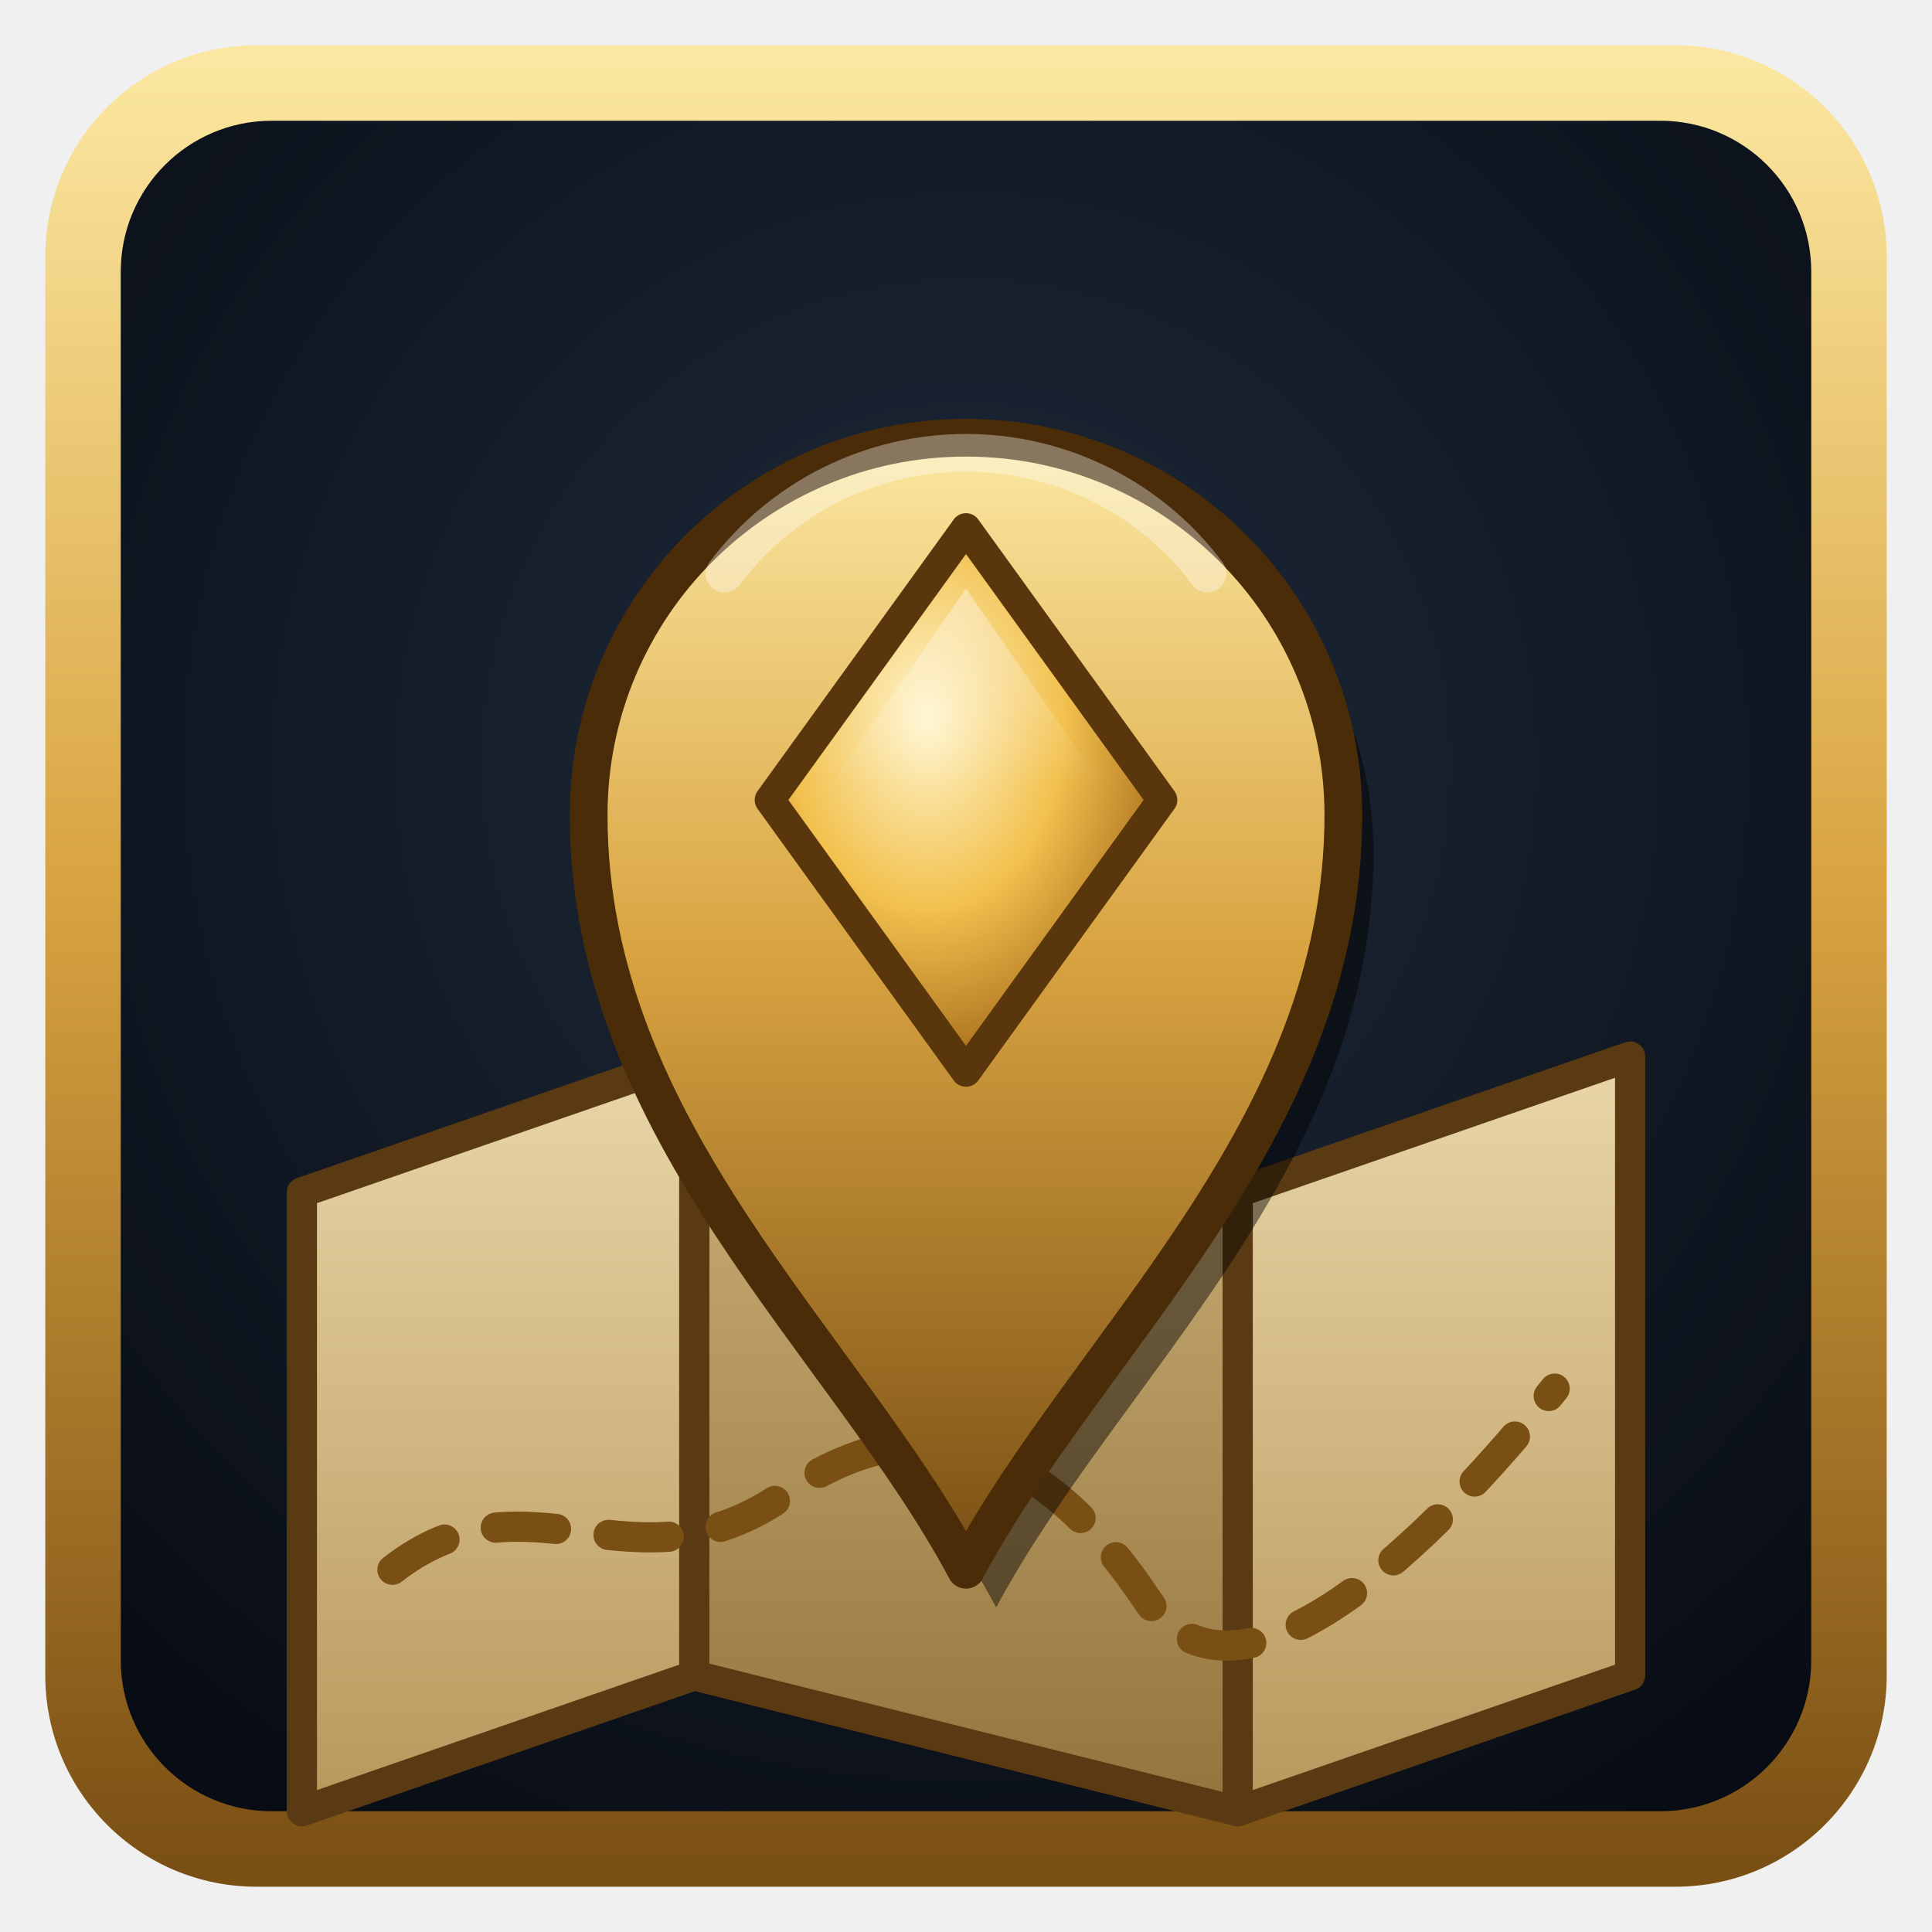
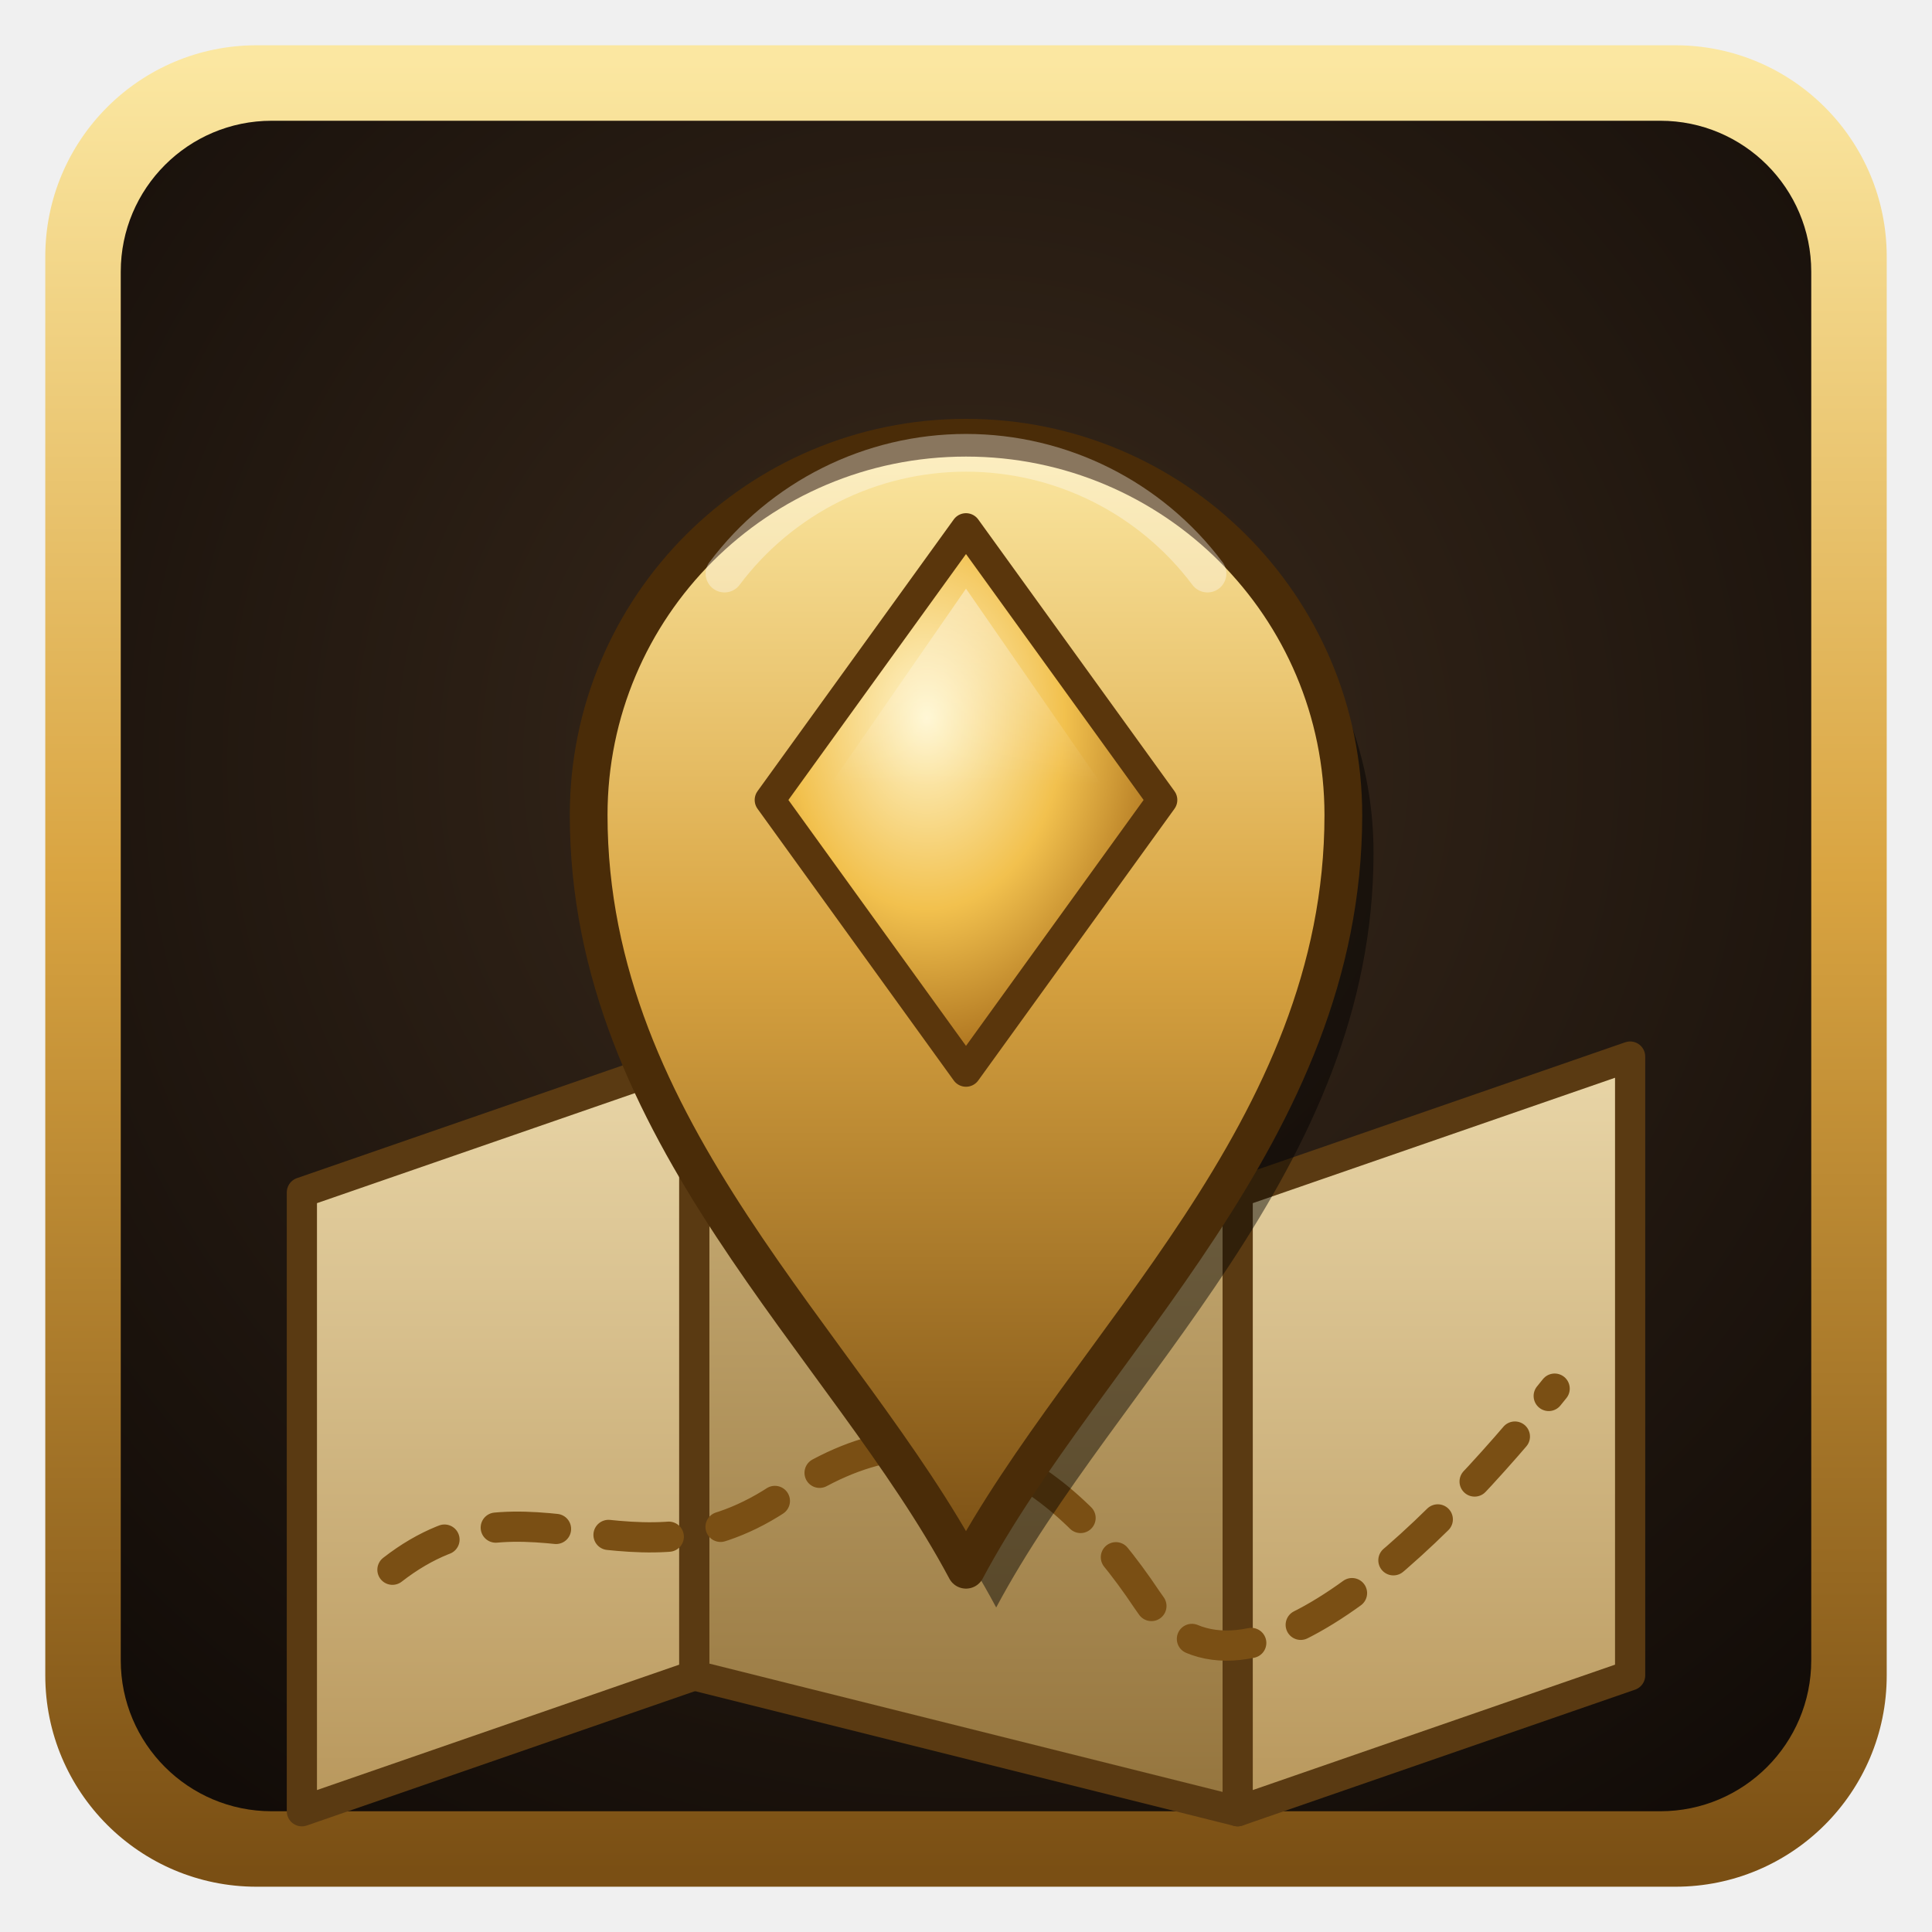
<svg xmlns="http://www.w3.org/2000/svg" viewBox="0 0 256 256" width="256" height="256">
  <defs>
    <radialGradient id="bg" cx="50%" cy="38%" r="75%">
-       <stop offset="0" stop-color="#1f2a3a" />
-       <stop offset="1" stop-color="#080c14" />
+       <stop offset="0" stop-color="#3a2a1c" />
+       <stop offset="1" stop-color="#120c08" />
    </radialGradient>
    <linearGradient id="gold" x1="0" y1="0" x2="0" y2="1">
      <stop offset="0" stop-color="#fbe7a1" />
      <stop offset="0.45" stop-color="#d9a441" />
      <stop offset="1" stop-color="#7a4f14" />
    </linearGradient>
    <linearGradient id="parch" x1="0" y1="0" x2="0" y2="1">
      <stop offset="0" stop-color="#e9d6a8" />
      <stop offset="1" stop-color="#b8975c" />
    </linearGradient>
    <linearGradient id="fold" x1="0" y1="0" x2="0" y2="1">
      <stop offset="0" stop-color="#cdb27a" />
      <stop offset="1" stop-color="#94743d" />
    </linearGradient>
    <radialGradient id="gem" cx="40%" cy="35%" r="70%">
      <stop offset="0" stop-color="#fff6cf" />
      <stop offset="0.5" stop-color="#f2c14e" />
      <stop offset="1" stop-color="#9a5e12" />
    </radialGradient>
    <linearGradient id="shine" x1="0" y1="0" x2="0" y2="1">
      <stop offset="0" stop-color="#fff" stop-opacity="0.4" />
      <stop offset="1" stop-color="#fff" stop-opacity="0" />
    </linearGradient>
  </defs>
  <rect x="6" y="6" width="244" height="244" rx="28" fill="url(#gold)" />
  <rect x="16" y="16" width="224" height="224" rx="20" fill="url(#bg)" />
  <g transform="translate(0 8)">
    <path d="M40 150 L92 132 L92 214 L40 232 Z" fill="url(#parch)" stroke="#5a3a12" stroke-width="4" stroke-linejoin="round" />
    <path d="M92 132 L164 150 L164 232 L92 214 Z" fill="url(#fold)" stroke="#5a3a12" stroke-width="4" stroke-linejoin="round" />
    <path d="M164 150 L216 132 L216 214 L164 232 Z" fill="url(#parch)" stroke="#5a3a12" stroke-width="4" stroke-linejoin="round" />
    <path d="M52 200 C70 186 84 204 104 190 S140 186 152 204 S190 196 206 176" fill="none" stroke="#7a4f14" stroke-width="4" stroke-dasharray="8 7" stroke-linecap="round" />
  </g>
  <path d="M128 208 C112 178 78 150 78 108 A50 50 0 0 1 178 108 C178 150 144 178 128 208 Z" fill="#000" opacity="0.45" transform="translate(4 5)" />
  <path d="M128 208 C112 178 78 150 78 108 A50 50 0 0 1 178 108 C178 150 144 178 128 208 Z" fill="url(#gold)" stroke="#4a2c08" stroke-width="5" stroke-linejoin="round" />
  <path d="M128 70 L154 106 L128 142 L102 106 Z" fill="url(#gem)" stroke="#5a360c" stroke-width="4" stroke-linejoin="round" />
  <path d="M128 78 L146 104 L110 104 Z" fill="url(#shine)" />
  <path d="M96 76 A40 40 0 0 1 160 76" fill="none" stroke="#fff" stroke-opacity="0.35" stroke-width="5" stroke-linecap="round" />
</svg>
